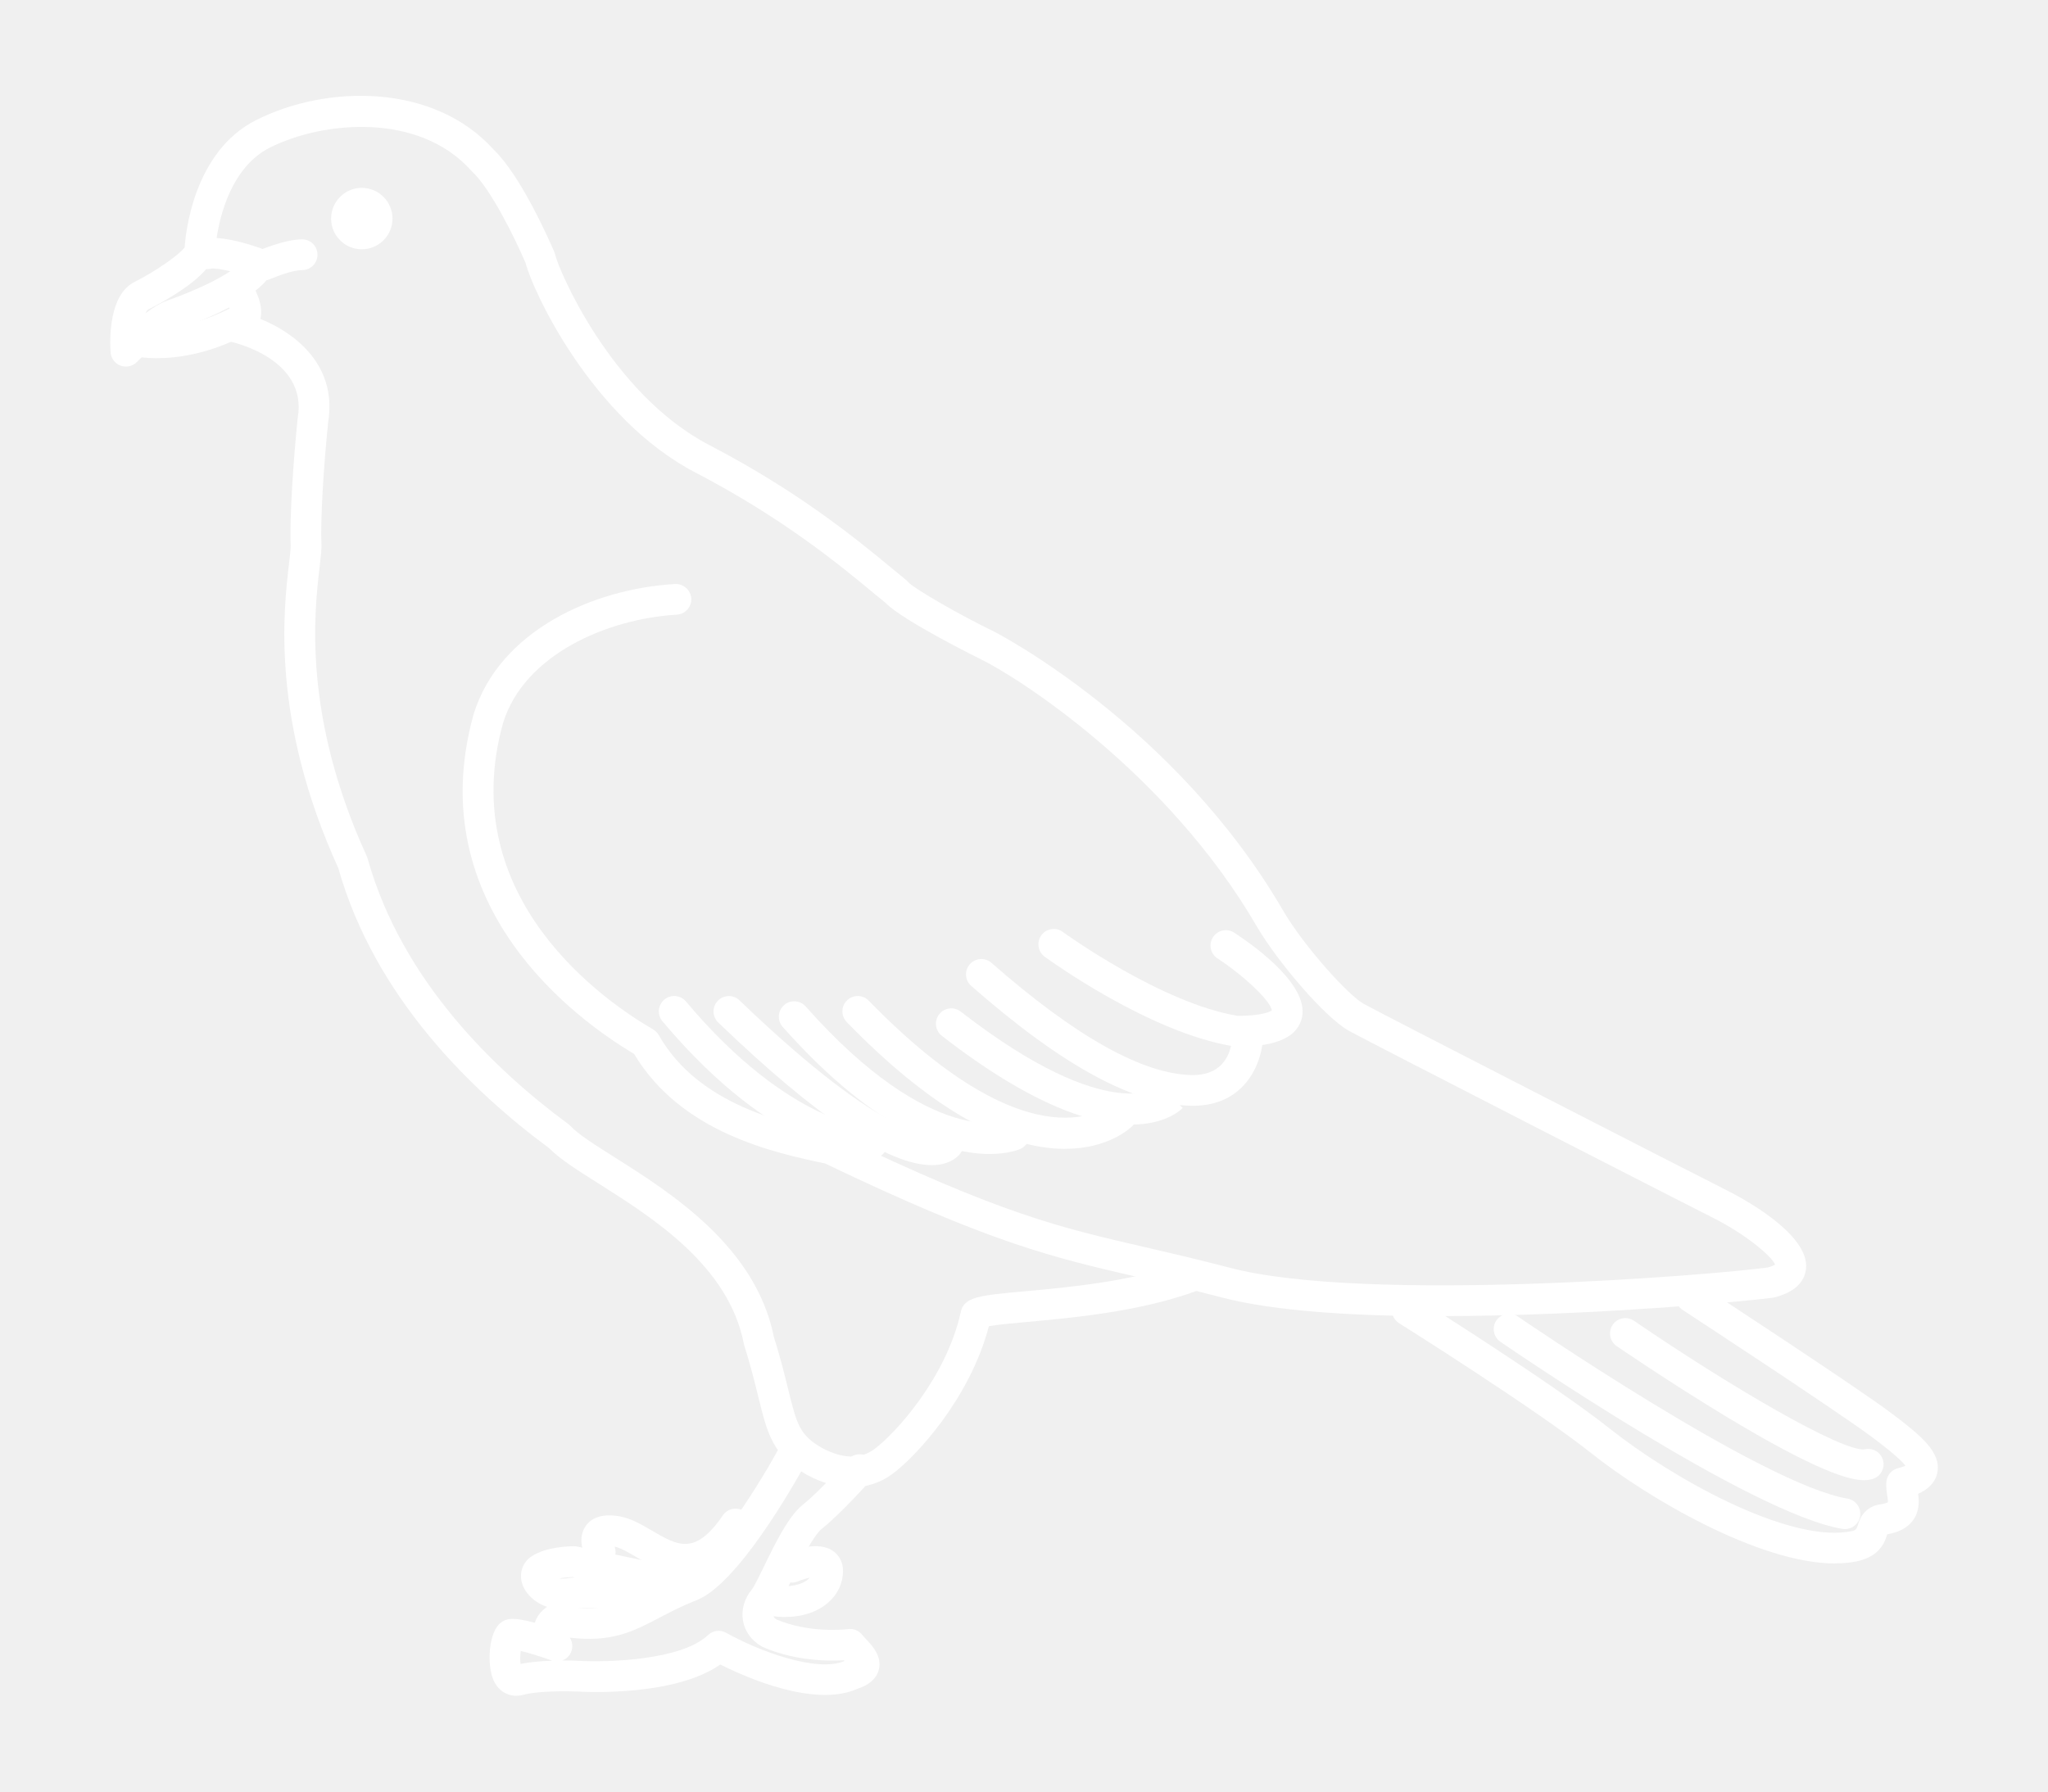
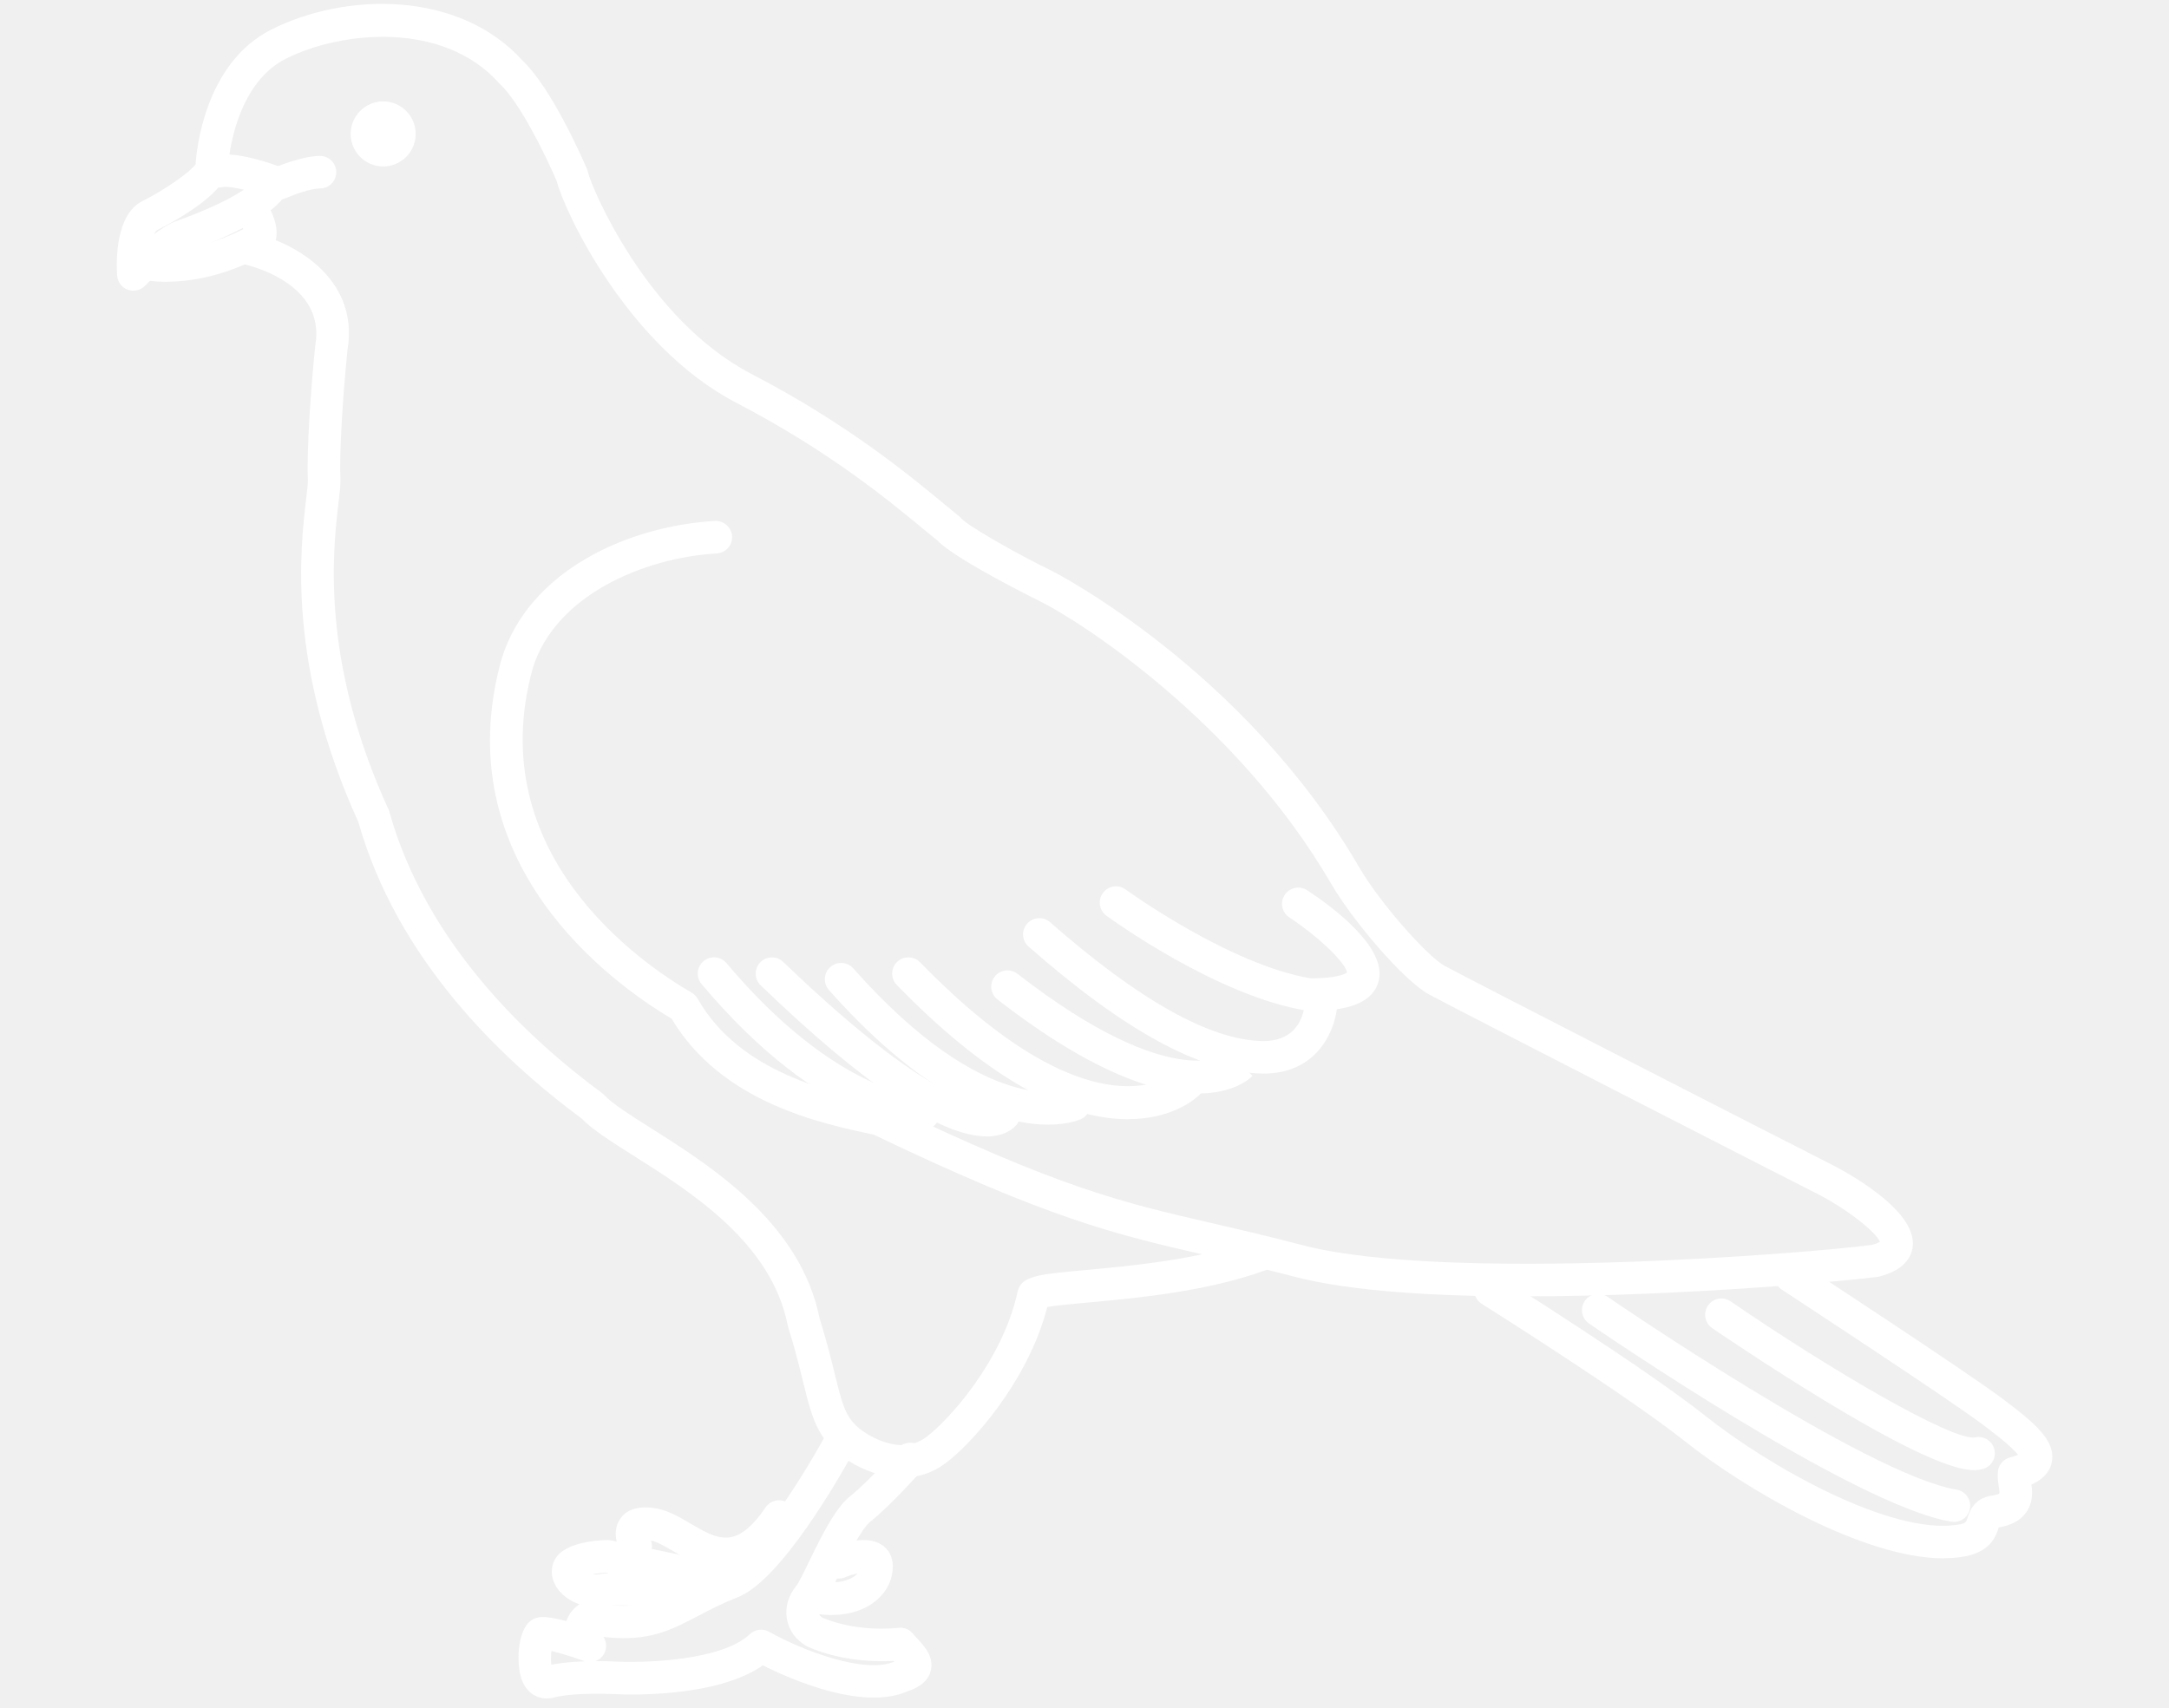
- <svg xmlns="http://www.w3.org/2000/svg" id="Layer_1" data-name="Layer 1" viewBox="0 0 400 350">
+ <svg xmlns="http://www.w3.org/2000/svg" id="Layer_1" data-name="Layer 1" viewBox="0 18 400 315">
  <defs>
    <style>
      .cls-1 {
        fill: #fff;
      }
    </style>
  </defs>
  <path class="cls-1" d="M281.29,257.13c-16.37,0-32.23-.92-42.69-3.67-6.32-1.66-11.68-2.9-16.42-3.99-16.52-3.81-28.46-6.57-61.04-22.18-9.86-2.09-28.07-5.95-37.29-21.4-10.92-6.48-41.82-28.64-31.36-66.32,5.03-16.35,23.38-24.56,39.35-25.48,1.62-.09,3.07,1.17,3.17,2.82s-1.17,3.07-2.82,3.17c-13.45.78-29.8,7.73-33.94,21.17-9.51,34.29,20.03,54.48,29.31,59.85.46.27.84.65,1.11,1.12,7.75,13.69,24.66,17.28,33.74,19.2l.34.07c.23.05.46.13.67.23,32.22,15.46,43.32,18.02,60.12,21.9,4.77,1.1,10.19,2.35,16.59,4.03,26.61,6.99,94.43,1.44,105.14-.04.77-.21,1.21-.42,1.43-.55-.75-1.82-6.16-6.17-12.12-9.15-5.22-2.61-67.07-34.31-71.08-36.51-4.71-2.59-13.98-13.52-17.97-20.32-17.55-30.29-47.03-48.95-53.97-52.29-.16-.08-15.25-7.54-18.59-11.01-.73-.59-1.54-1.26-2.43-1.99-6.61-5.47-17.68-14.62-34.72-23.48-20.16-10.48-31.77-35.4-33.16-40.93-2.22-5.14-6.8-14.42-10.43-17.85-.06-.06-.12-.12-.18-.18-10.34-11.59-29.22-9.62-39.33-4.52-7.49,3.78-9.75,13.24-10.41,17.67,4.14.24,9.37,2.28,9.43,2.31.79.32,1.41.95,1.7,1.75.29.8.24,1.68-.16,2.43-2.03,3.87-8.36,7.73-18.81,11.46-1.68.6-5.61,4.1-7.74,6.27-.83.84-2.07,1.12-3.18.71-1.11-.41-1.87-1.43-1.95-2.61-.17-2.59-.34-11.22,4.66-13.73,4.01-2,8.88-5.39,9.81-6.78.16-2.51,1.65-18.64,13.94-24.84,13.76-6.95,34.69-7.27,46.43,5.78,5.28,5.08,10.78,17.54,11.84,20,.08.19.14.39.18.59.47,2.33,10.64,27.01,30.13,37.14,17.61,9.16,28.98,18.56,35.77,24.18.94.78,1.79,1.48,2.55,2.09.17.14.32.29.46.46,1.18,1.3,10.14,6.47,16.78,9.67.34.17,35.45,18.24,56.55,54.67,3.96,6.74,12.6,16.39,15.68,18.08,3.98,2.19,65.65,33.79,70.87,36.4,2.71,1.36,16.22,8.48,15.49,15.34-.2,1.88-1.43,4.37-6.14,5.58-.11.03-.21.05-.32.06-4.35.62-35.51,3.6-64.99,3.6ZM40.26,52.59c-3.03,3.53-9.05,6.74-11.31,7.87-.17.1-.35.35-.51.72,1.39-1.05,2.81-1.95,4.02-2.38,5.98-2.14,10.03-4.15,12.51-5.81-1.68-.4-3.24-.64-3.86-.49-.28.07-.58.1-.85.09ZM36.05,48.74h0s0,0,0,0Z" />
  <path class="cls-1" d="M358.45,305.44c-14.89,0-36.69-12.83-47.68-21.57-10.82-8.6-37.23-25.2-37.5-25.37-1.4-.88-1.83-2.73-.95-4.14.88-1.4,2.73-1.83,4.14-.95,1.1.69,26.96,16.95,38.04,25.75,11.83,9.41,34.01,21.86,46.27,20.11,1.74-.24,1.8-.44,2.08-1.31.34-1.08,1.15-3.62,4.46-4.09.86-.12,1.27-.3,1.42-.39.03-.32-.08-.99-.14-1.41-.12-.82-.26-1.75-.14-2.71.15-1.23,1.05-2.24,2.25-2.54.68-.17,1.14-.33,1.46-.47-1.18-1.59-4.96-4.42-6.5-5.58-6.66-5-36.74-24.68-37.04-24.88-1.39-.91-1.78-2.77-.87-4.15.91-1.39,2.77-1.77,4.15-.87,1.24.81,30.55,19.99,37.36,25.1,6.03,4.52,9.92,7.78,9.12,11.75-.44,2.17-2.17,3.4-3.75,4.11.2,1.49.28,3.45-1.03,5.22-1.04,1.4-2.68,2.29-5,2.69,0,.01,0,.02-.01.03-.48,1.52-1.49,4.68-6.96,5.43-1.01.14-2.06.21-3.15.21ZM372.48,286.96h0,0Z" />
  <path class="cls-1" d="M360.35,298.72c-.16,0-.33-.01-.49-.04-17.78-2.92-64.82-35.18-66.82-36.56-1.36-.94-1.71-2.81-.77-4.17.94-1.36,2.81-1.71,4.17-.77.48.33,47.92,32.88,64.38,35.58,1.63.27,2.74,1.81,2.48,3.45-.24,1.47-1.51,2.51-2.96,2.51Z" />
  <path class="cls-1" d="M364.05,289.17c-2.71,0-9.04-1.61-27.31-12.68-10.84-6.57-20.88-13.44-20.98-13.51-1.37-.94-1.71-2.8-.78-4.17s2.8-1.72,4.17-.78c18.41,12.62,40.88,25.79,45.09,25.1,1.62-.36,3.22.66,3.57,2.28.36,1.62-.67,3.22-2.28,3.58-.36.08-.81.18-1.49.18Z" />
  <path class="cls-1" d="M30.68,69.98c-2.27,0-3.65-.27-3.79-.3-1.62-.34-2.67-1.92-2.33-3.55.34-1.62,1.91-2.66,3.53-2.33.17.03,7.37,1.31,16.76-3.54-.2-.57-.57-1.31-.94-1.88-.92-1.38-.55-3.24.83-4.16s3.23-.56,4.15.81c.83,1.23,3.37,5.48,1.38,8.67-.26.42-.63.77-1.06,1.02-7.78,4.42-14.54,5.25-18.52,5.25Z" />
  <path class="cls-1" d="M166.38,290.55c-2.74,0-5.67-.78-8.64-2.35-.03-.02-.06-.03-.09-.05-6.74-3.85-7.73-7.9-9.54-15.26-.66-2.67-1.47-5.99-2.75-10.07-.03-.11-.06-.21-.08-.32-2.99-15.24-17.69-24.54-28.42-31.32-4.21-2.66-7.56-4.78-9.61-6.88-14.89-11-34.02-29.38-41.17-54.7-13.22-29.02-10.7-50.42-9.62-59.57.18-1.5.34-2.92.32-3.5-.24-5.27.5-16.43,1.35-24.73,0-.06.02-.13.03-.19,1.94-11.44-12.43-14.7-13.05-14.84-1.62-.35-2.65-1.95-2.3-3.56.35-1.62,1.94-2.65,3.55-2.3,7.12,1.51,19.96,7.97,17.73,21.6-.96,9.4-1.51,19.37-1.31,23.75.05,1.07-.12,2.49-.35,4.47-1.02,8.67-3.41,28.98,9.22,56.58.07.14.12.29.16.44,6.71,23.95,25.03,41.42,39.22,51.87.15.11.29.23.41.37,1.5,1.61,4.81,3.7,8.64,6.12,10.96,6.93,27.52,17.39,31.07,35.07,1.31,4.19,2.14,7.56,2.8,10.27,1.68,6.82,2.19,8.89,6.65,11.45,4.05,2.12,7.47,2.19,10.14.22,4.1-3.02,14.06-13.96,16.9-26.75.61-3.03,3.61-3.3,12.54-4.11,8.34-.76,20.96-1.9,31.25-5.63,1.56-.56,3.28.24,3.84,1.8s-.24,3.28-1.8,3.84c-11.03,4-24.1,5.18-32.76,5.97-2.84.26-5.99.54-7.57.84-3.64,13.98-14.16,25.42-18.86,28.88-2.34,1.72-5.02,2.59-7.9,2.59ZM193.49,257.62s-.02.08-.03.12c0-.04.02-.08.03-.12Z" />
  <path class="cls-1" d="M100.84,331.28c-1.91,0-3.57-1.09-4.44-3.02-1.33-2.91-1.05-9.63,1.57-11.37.77-.51,1.76-1.17,6.49.13.29-.96.92-2.02,2.18-2.97.68-.51,1.54-.71,2.37-.54,8.54,1.66,11.53.09,16.95-2.75,2.16-1.13,4.61-2.42,7.79-3.69.04-.02.08-.03.12-.05,4.31-1.51,13.23-14.91,18.18-23.94.8-1.45,2.62-1.99,4.07-1.19,1.45.8,1.98,2.62,1.19,4.07-2.17,3.96-13.37,23.79-21.39,26.69-2.87,1.15-5.16,2.35-7.18,3.41-5.08,2.66-9.21,4.83-17.45,3.87.62.95.66,2.21.05,3.21-.36.59-.9,1.03-1.52,1.26,1.82-.02,3.19.05,3.52.07,5.18.28,19.71-.08,24.95-5.05.96-.91,2.39-1.09,3.54-.44,6.07,3.41,17.62,7.87,23.11,5.5-.04-.05-.09-.09-.13-.13-4.47.27-10.53-.28-15.75-2.57-.1-.04-.19-.09-.29-.14-1.98-1.13-3.27-2.9-3.65-5-.38-2.12.25-4.35,1.73-6.13.44-.53,1.53-2.78,2.41-4.58.28-.58.57-1.18.87-1.79,2.37-4.8,4.41-8.37,6.69-10.2,3.43-2.74,8.75-8.76,8.8-8.82,1.1-1.24,2.99-1.36,4.23-.27,1.24,1.1,1.36,2.99.27,4.23-.23.26-5.72,6.47-9.55,9.53-1.71,1.36-4.14,6.3-5.05,8.17-.3.6-.58,1.19-.86,1.76-1.46,3-2.33,4.76-3.2,5.8-.34.41-.5.86-.44,1.23.06.36.35.62.61.79,6.12,2.61,12.79,2.04,14.08,1.89,1.02-.12,2.03.3,2.67,1.11.2.25.46.53.73.81,1.28,1.36,3.22,3.43,2.52,6.06-.45,1.69-1.84,2.93-4.14,3.68-8.38,3.77-21.9-2.27-26.8-4.74-8.77,6.14-25.65,5.41-27.67,5.29-1.99-.09-7.86-.17-10.79.63-.48.13-.95.19-1.41.19ZM101.7,322.52c-.1.85-.13,1.84-.03,2.54,1.89-.39,4.15-.56,6.19-.63-.03,0-.05-.02-.08-.03-2.18-.79-4.55-1.52-6.08-1.88Z" />
  <path class="cls-1" d="M153.28,315.89c-.73,0-1.48-.04-2.25-.14-1.65-.19-2.82-1.68-2.63-3.33.19-1.65,1.68-2.82,3.33-2.63,2.59.3,4.87-.17,6.11-1.27.11-.1.22-.21.31-.31-.73.16-1.59.42-2.3.72-1.53.64-3.29-.07-3.93-1.6-.64-1.53.07-3.29,1.6-3.93,1.8-.76,6.3-2.33,9.1-.46,1.31.87,2.03,2.28,2.03,3.96,0,2.32-1,4.49-2.83,6.11-2.12,1.89-5.1,2.88-8.54,2.88Z" />
  <path class="cls-1" d="M126.06,315.04c-.14,0-.28,0-.43-.03-2.74-.39-10.62-1.28-14.17-.74-4.65.72-8.29-1.81-9.35-4.54-.84-2.16-.15-4.44,1.72-5.69,2.82-1.88,7.38-1.97,8.27-1.97.21,0,.41.02.62.06l22.75,4.77c1.62.34,2.66,1.93,2.32,3.55-.34,1.62-1.93,2.66-3.55,2.32l-5.21-1.09c.03.25.03.52,0,.78-.21,1.5-1.5,2.58-2.97,2.58ZM109.26,308.35c.37.06.8.07,1.29,0,.52-.08,1.1-.14,1.71-.18l-.44-.09c-.73.02-1.69.11-2.56.27Z" />
  <path class="cls-1" d="M133.9,307.6c-3.8,0-7.14-1.96-9.64-3.43-1.59-.93-3.09-1.81-4.22-2.02.52,1.37-.03,2.95-1.34,3.69-1.44.8-3.25.31-4.06-1.12-.37-.64-2.1-3.97-.24-6.61,1.26-1.8,3.51-2.43,6.67-1.87,2.19.39,4.24,1.59,6.22,2.75,5.1,2.99,8.47,4.97,13.9-2.96.94-1.37,2.8-1.72,4.17-.78,1.37.94,1.72,2.8.78,4.17-4.27,6.25-8.48,8.17-12.25,8.17Z" />
  <path class="cls-1" d="M51.58,54.78c-1.16,0-2.26-.67-2.75-1.81-.66-1.52.04-3.29,1.55-3.95.53-.23,5.29-2.26,8.63-2.26,1.66,0,3,1.34,3,3s-1.34,3-3,3-4.67,1.08-6.24,1.76c-.39.17-.79.25-1.19.25Z" />
  <path class="cls-1" d="M241.51,204.46c-.16,0-.31-.01-.47-.04-16.44-2.59-36.17-16.92-37-17.52-1.34-.98-1.63-2.85-.65-4.19s2.86-1.63,4.19-.65c.19.14,19.21,13.93,34.17,16.4,4.81-.02,6.3-.82,6.66-1.07-.24-1.81-5.28-6.65-10.63-10.17-1.38-.91-1.77-2.77-.86-4.15.91-1.38,2.77-1.77,4.15-.86,4.57,3,15,10.65,13.12,16.96-1.42,4.74-7.91,5.29-12.67,5.29Z" />
  <path class="cls-1" d="M232.99,216.01c-.15,0-.3,0-.45,0-11.2-.26-25.22-7.92-42.85-23.41-1.24-1.09-1.37-2.99-.27-4.23s2.99-1.37,4.23-.27c16.3,14.32,29.43,21.69,39.03,21.92,7.22.16,7.86-5.81,7.93-7.01.09-1.65,1.49-2.92,3.14-2.84,1.65.08,2.92,1.46,2.86,3.1-.14,3.58-2.88,12.75-13.61,12.75Z" />
  <path class="cls-1" d="M221,219.71c-7.33,0-19.15-3.45-37.04-17.35-1.31-1.02-1.55-2.9-.53-4.21,1.01-1.31,2.9-1.55,4.21-.53,29.26,22.72,39.04,14.64,39.14,14.55l2.07,2.17,2.14,2.1c-.6.61-3.57,3.25-9.99,3.25Z" />
  <path class="cls-1" d="M208.02,224.44h-.08c-12.31-.04-26.63-8.37-42.56-24.77-1.16-1.19-1.13-3.09.06-4.24,1.19-1.15,3.09-1.13,4.24.06,32.58,33.53,47.16,20.32,47.31,20.18,1.18-1.13,3.08-1.12,4.23.04,1.15,1.17,1.17,3.02.02,4.19-.46.46-4.7,4.53-13.22,4.53Z" />
  <path class="cls-1" d="M193.28,225.44c-7.51,0-21.63-3.65-40.41-24.83-1.1-1.24-.98-3.14.25-4.24,1.24-1.1,3.14-.99,4.24.25,24.74,27.91,39.39,22.38,39.54,22.33,1.51-.68,3.26,0,3.94,1.51.68,1.51-.02,3.3-1.53,3.98-.24.11-2.34,1-6.04,1Z" />
  <path class="cls-1" d="M181.95,227.61c-8.44,0-22.45-9.36-41.67-27.86-1.19-1.15-1.23-3.05-.08-4.24,1.15-1.19,3.05-1.23,4.24-.08,29.33,28.22,37.81,26.29,38.55,26.03.99-1.06,2.63-1.27,3.87-.43,1.37.93,1.73,2.8.8,4.17-.32.47-1.6,2.04-4.61,2.36-.35.04-.72.06-1.09.06ZM182.7,221.82s0,0,0,0c0,0,0,0,0,0ZM182.7,221.82s0,0,0,0c0,0,0,0,0,0ZM182.7,221.81s0,0,0,0c0,0,0,0,0,0Z" />
  <path class="cls-1" d="M170.32,226.36c-.95,0-18.71-.38-40.94-26.85-1.07-1.27-.9-3.16.37-4.23,1.27-1.07,3.16-.9,4.23.37,20.35,24.22,36.21,24.71,36.36,24.71,1.65.02,2.98,1.37,2.97,3.01s-1.33,2.98-2.97,2.99h-.02Z" />
  <path class="cls-1" d="M70.66,48.7c-3.31,0-5.99-2.69-5.99-6s2.69-6,5.99-6,6,2.69,6,6-2.69,6-6,6ZM70.65,42.71h0s0,0,0,0Z" />
</svg>
